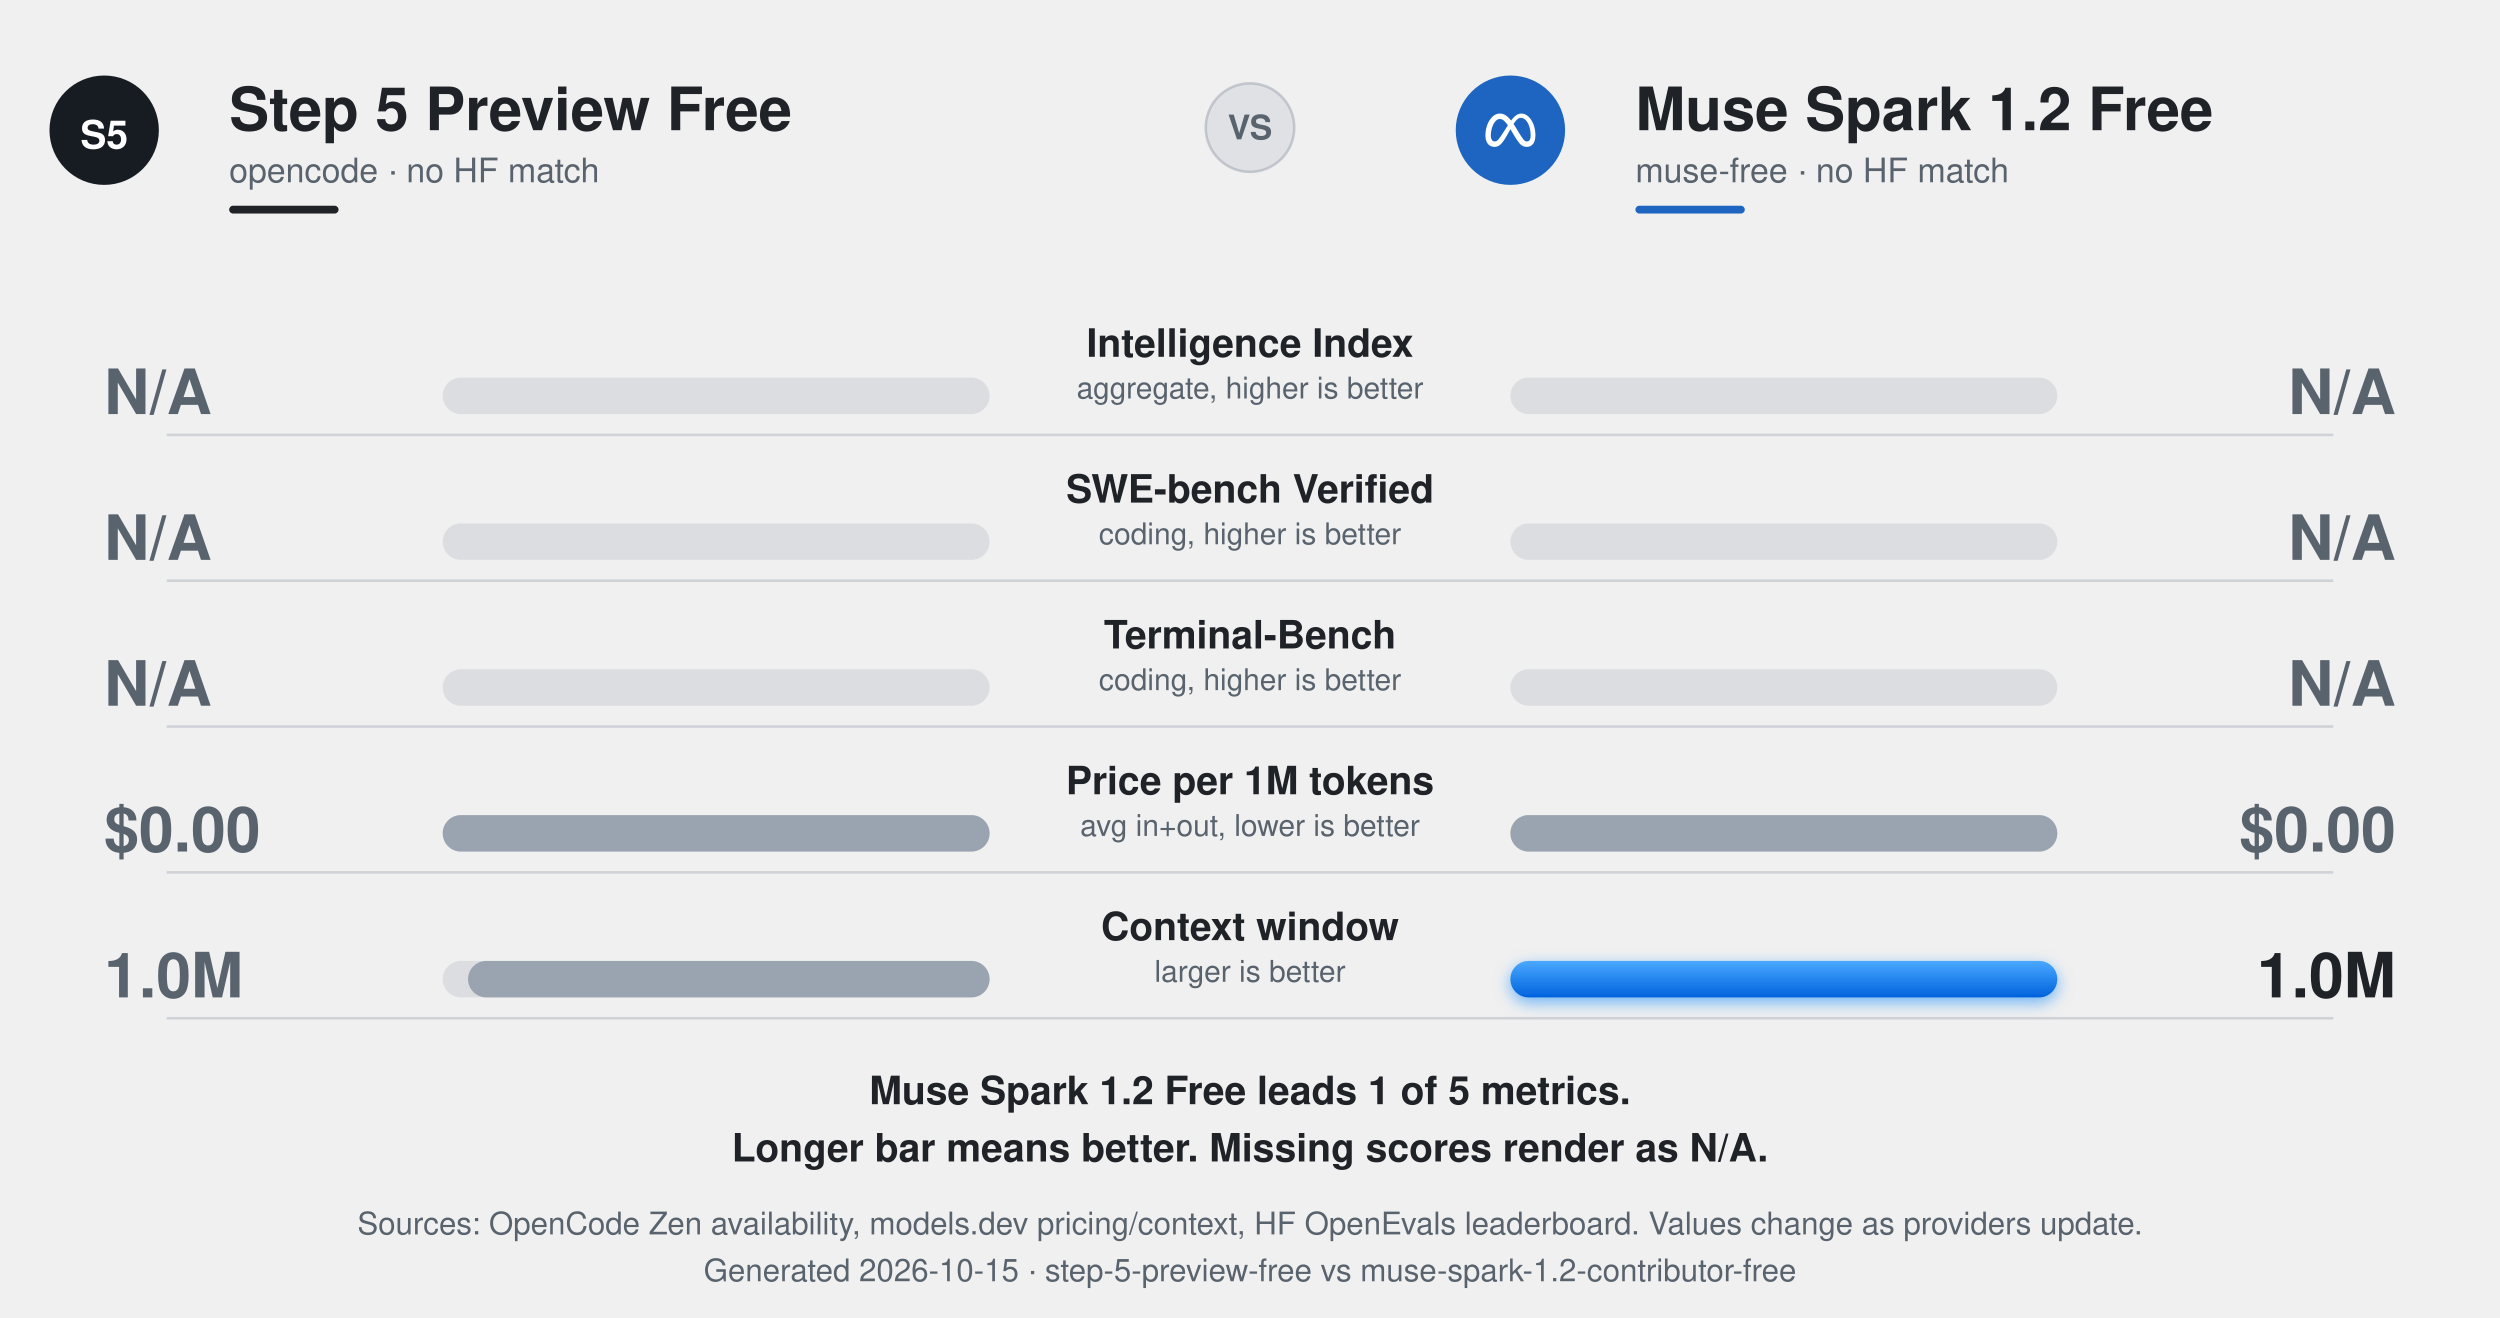
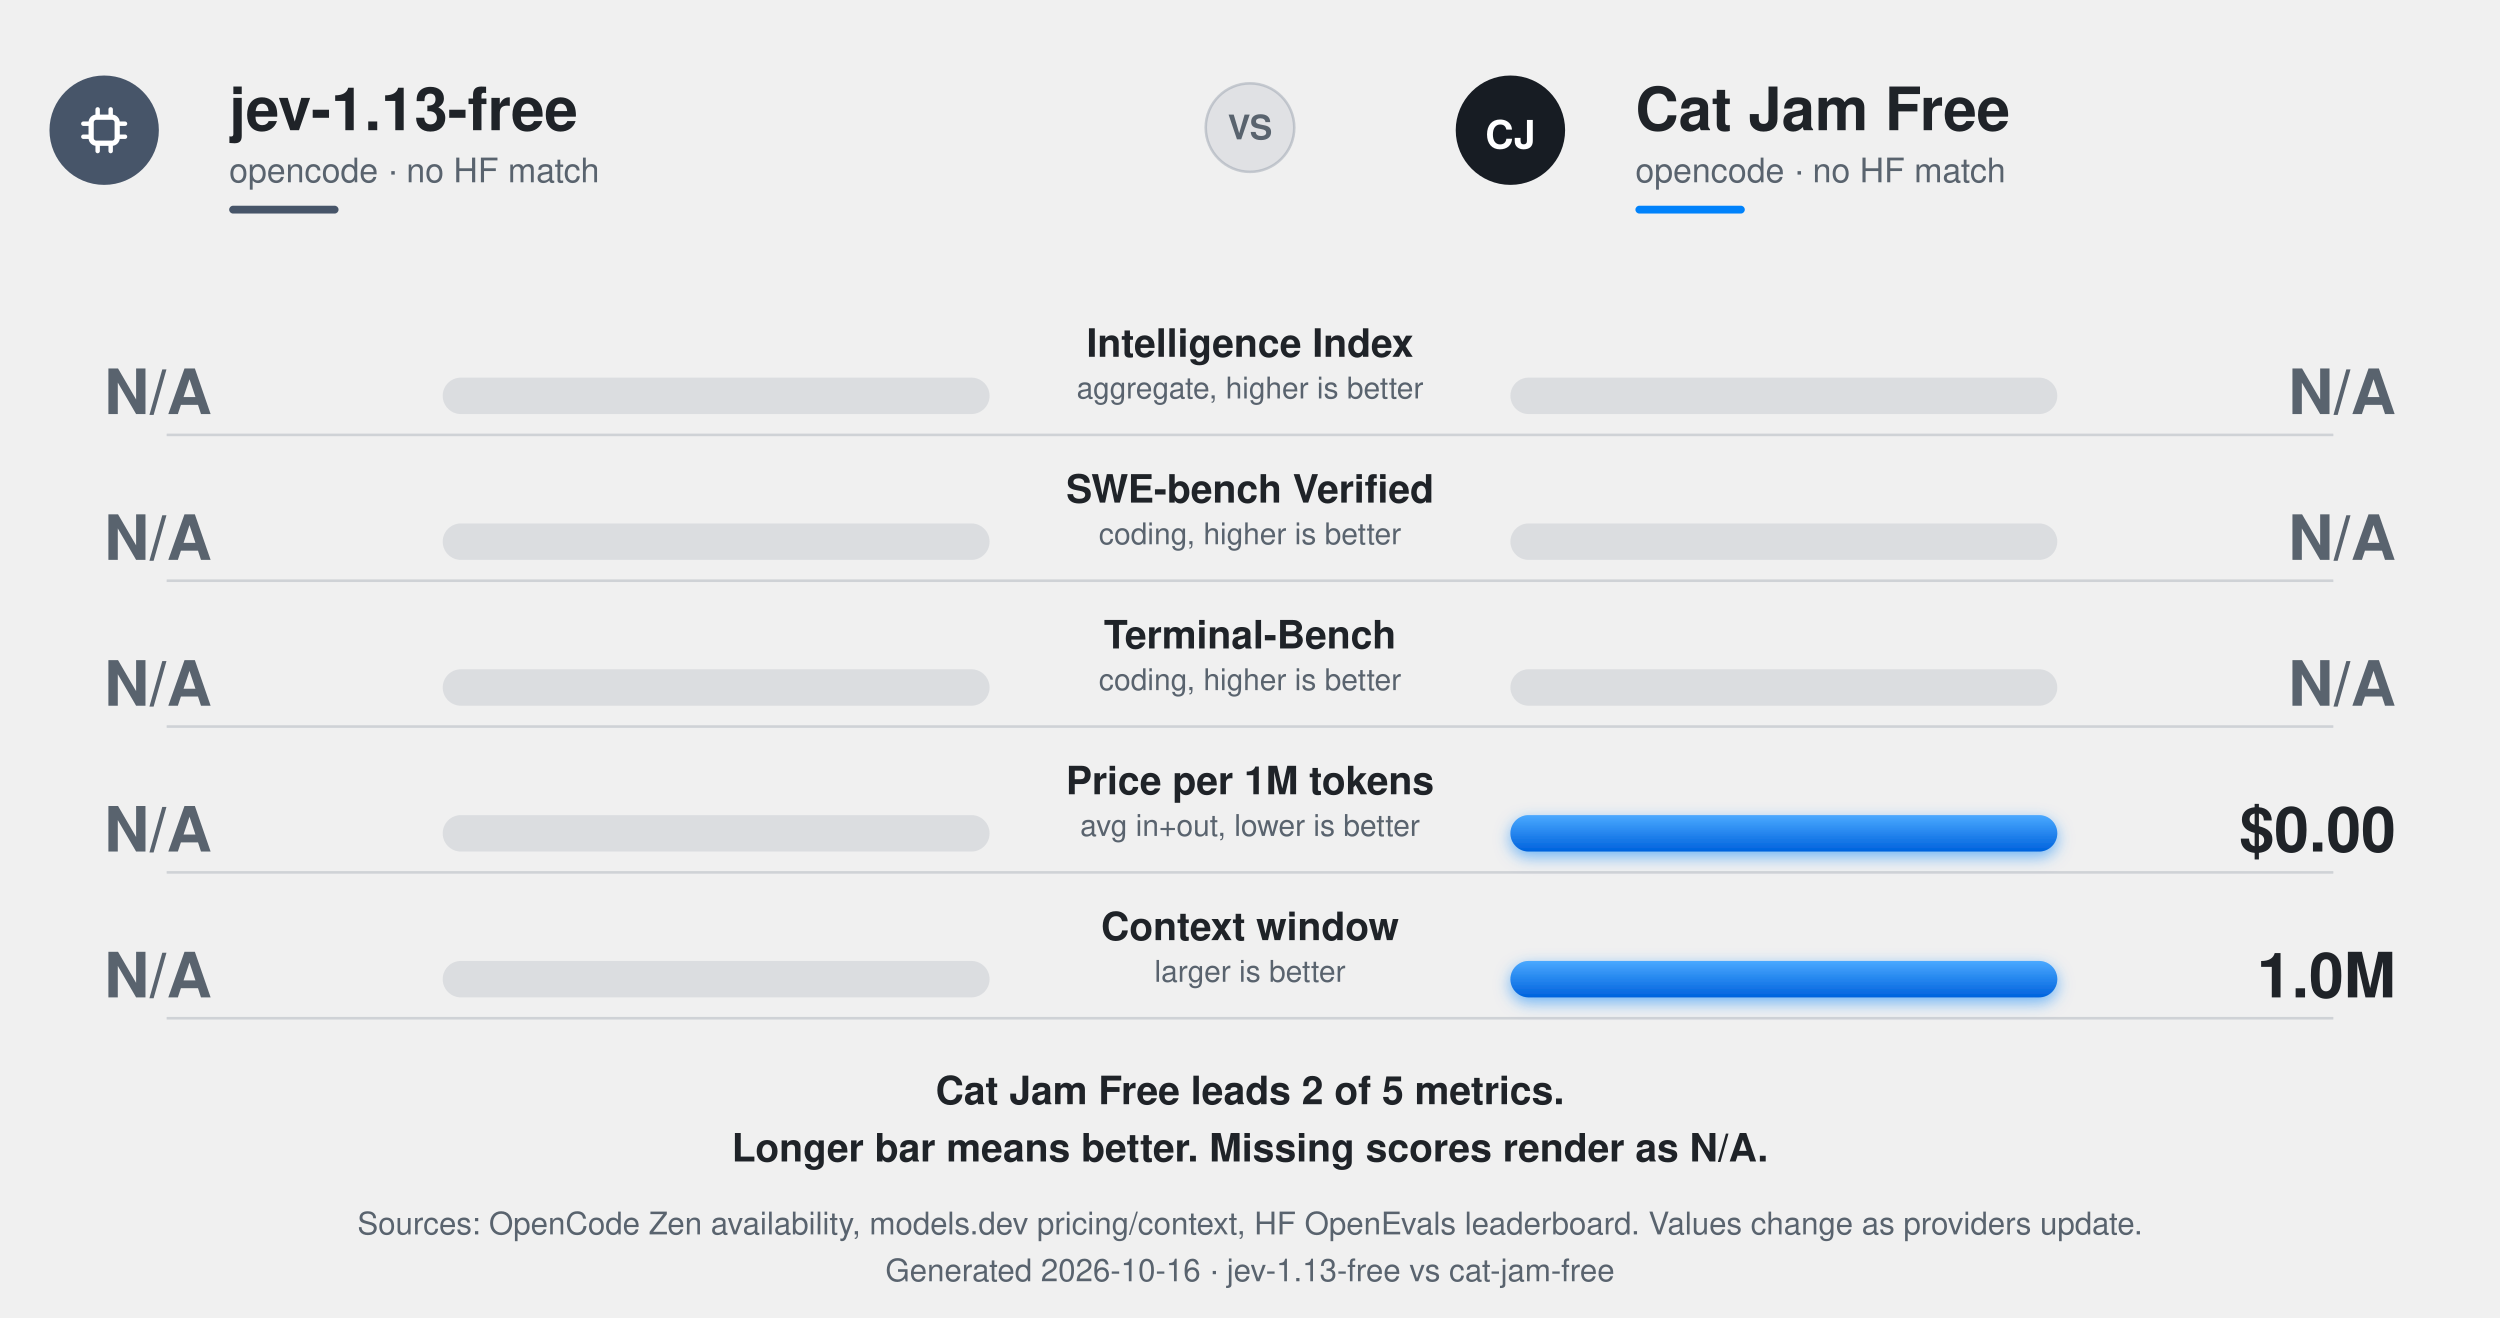
<svg xmlns="http://www.w3.org/2000/svg" width="960" height="506" viewBox="0 0 960 506" role="img" aria-labelledby="t d">
  <defs>
    <linearGradient id="gWin" x1="0" y1="0" x2="0" y2="1">
      <stop offset="0" stop-color="#4aa9ff" />
      <stop offset="1" stop-color="#0062dd" />
    </linearGradient>
    <linearGradient id="gLeft" x1="0" y1="0" x2="0" y2="1">
      <stop offset="0" stop-color="#4a545f" />
      <stop offset="1" stop-color="#171c23" />
    </linearGradient>
    <filter id="glowW" x="-30%" y="-150%" width="160%" height="400%">
      <feDropShadow dx="0" dy="2" stdDeviation="3" flood-color="#0082fb" flood-opacity=".55" />
    </filter>
    <style>
      text{font-variant-numeric:tabular-nums}
      @media (prefers-color-scheme:dark){
        .ink{fill:#f0f6fc}.mute{fill:#9198a1}.win{fill:#f0f6fc}.lose{fill:#8b95a1}
      }
    </style>
  </defs>
  <g font-family="ui-sans-serif,-apple-system,Segoe UI,Helvetica,Arial,sans-serif">
    <g transform="translate(40 50)">
-       <circle r="21" fill="#171c23" />
-       <text y="7" text-anchor="middle" font-size="15" font-weight="800" fill="#fff">S5</text>
-     </g>
-     <text x="88" y="50" class="ink" fill="#1f2328" font-size="23" font-weight="800">Step 5 Preview Free</text>
-     <text x="88" y="70" class="mute" fill="#59636e" font-size="13">opencode · no HF match</text>
-     <rect class="ink" fill="#1f2328" x="88" y="79" width="42" height="3" rx="1.5" />
-     <g transform="translate(580 50)">
-       <circle r="21" fill="#1d65c1" />
-       <g transform="translate(-9.6 -9.6) scale(0.8)" fill="#fff">
-         <path d="M6.897 4c1.915 0 3.516.932 5.43 3.376l.282-.373c.19-.246.383-.484.58-.71l.313-.35C14.588 4.788 15.792 4 17.225 4c1.273 0 2.469.557 3.491 1.516l.218.213c1.73 1.765 2.917 4.71 3.053 8.026l.011.392.002.25c0 1.501-.28 2.759-.818 3.7l-.14.23-.108.153c-.301.42-.664.758-1.086 1.009l-.265.142-.087.04a3.493 3.493 0 01-.302.118 4.117 4.117 0 01-1.33.208c-.524 0-.996-.067-1.438-.215-.614-.204-1.163-.56-1.726-1.116l-.227-.235c-.753-.812-1.534-1.976-2.493-3.586l-1.43-2.41-.544-.895-1.766 3.13-.343.592C7.597 19.156 6.227 20 4.356 20c-1.21 0-2.205-.42-2.936-1.182l-.168-.184c-.484-.573-.837-1.311-1.043-2.189l-.067-.32a8.69 8.69 0 01-.136-1.288L0 14.468c.002-.745.06-1.49.174-2.23l.1-.573c.298-1.53.828-2.958 1.536-4.157l.209-.34c1.177-1.83 2.789-3.053 4.615-3.16L6.897 4zm-.033 2.615l-.201.01c-.83.083-1.606.673-2.252 1.577l-.138.199-.01.018c-.67 1.017-1.185 2.378-1.456 3.845l-.004.022a12.591 12.591 0 00-.207 2.254l.002.188c.004.18.017.36.04.54l.043.291c.092.503.257.908.486 1.208l.117.137c.303.323.698.492 1.17.492 1.1 0 1.796-.676 3.696-3.641l2.175-3.4.454-.701-.139-.198C9.11 7.3 8.084 6.616 6.864 6.616zm10.196-.552l-.176.007c-.635.048-1.223.359-1.82.933l-.196.198c-.439.462-.887 1.064-1.367 1.807l.266.398c.18.274.362.56.55.858l.293.475 1.396 2.335.695 1.114c.583.926 1.03 1.6 1.408 2.082l.213.262c.282.326.529.54.777.673l.102.05c.227.1.457.138.718.138.176.002.35-.023.518-.073.338-.104.61-.32.813-.637l.095-.163.077-.162c.194-.459.29-1.06.29-1.785l-.006-.449c-.08-2.871-.938-5.372-2.2-6.798l-.176-.189c-.67-.683-1.444-1.074-2.27-1.074z" />
+       <circle r="21" fill="#475569" />
+       <g transform="translate(-12 -12)">
+         <rect x="7" y="7" width="10" height="10" rx="2" fill="none" stroke="#fff" stroke-width="2" />
+         <path d="M9.5 4v2.5M14.5 4v2.5M9.5 17.5V20M14.5 17.5V20M4 9.5h2.5M4 14.5h2.5M17.5 9.5H20M17.5 14.5H20" stroke="#fff" stroke-width="1.7" stroke-linecap="round" />
      </g>
    </g>
-     <text x="628" y="50" class="ink" fill="#1f2328" font-size="23" font-weight="800">Muse Spark 1.2 Free</text>
-     <text x="628" y="70" class="mute" fill="#59636e" font-size="13">muse-free · no HF match</text>
-     <rect fill="#1d65c1" x="628" y="79" width="42" height="3" rx="1.5" />
+     <text x="88" y="50" class="ink" fill="#1f2328" font-size="23" font-weight="800">jev-1.13-free</text>
+     <text x="88" y="70" class="mute" fill="#59636e" font-size="13">opencode · no HF match</text>
+     <rect class="ink" fill="#475569" x="88" y="79" width="42" height="3" rx="1.5" />
+     <g transform="translate(580 50)">
+       <circle r="21" fill="#171c23" />
+       <text y="7" text-anchor="middle" font-size="15" font-weight="800" fill="#fff">CJ</text>
+     </g>
+     <text x="628" y="50" class="ink" fill="#1f2328" font-size="23" font-weight="800">Cat Jam Free</text>
+     <text x="628" y="70" class="mute" fill="#59636e" font-size="13">opencode · no HF match</text>
+     <rect fill="#0082fb" x="628" y="79" width="42" height="3" rx="1.5" />
    <g transform="translate(480 49)">
      <circle r="17" fill="#8892a0" fill-opacity=".15" stroke="#8892a0" stroke-opacity=".4" />
      <text y="4.5" text-anchor="middle" font-size="13" font-weight="800" class="mute" fill="#59636e">VS</text>
    </g>
    <g class="ink" fill="#1f2328" text-anchor="middle" opacity="1">
      <animate attributeName="opacity" values="0;0;1" keyTimes="0;.2;1" dur=".6s" begin="0.150s" fill="freeze" />
      <text x="480" y="137" font-size="15" font-weight="700">Intelligence Index</text>
      <text x="480" y="153" font-size="11.5" class="mute" fill="#59636e">aggregate, higher is better</text>
    </g>
    <rect fill="#8892a0" fill-opacity=".2" x="170" y="145" width="210" height="14" rx="7" />
    <rect fill="#8892a0" fill-opacity=".2" x="580" y="145" width="210" height="14" rx="7" />
    <rect class="loser" fill="#9aa4b0" x="380.00" y="145" width="0.00" height="14" rx="7">
      <animate attributeName="x" values="380;380;380.00" keyTimes="0;.15;1" dur="0.95s" begin="0.150s" calcMode="spline" keySplines="0 0 1 1;.2 .75 .25 1" fill="freeze" />
      <animate attributeName="width" values="0;0;0.00" keyTimes="0;.15;1" dur="0.95s" begin="0.150s" calcMode="spline" keySplines="0 0 1 1;.2 .75 .25 1" fill="freeze" />
    </rect>
    <rect class="loser" fill="#9aa4b0" x="580" y="145" width="0.00" height="14" rx="7">
      <animate attributeName="width" values="0;0;0.00" keyTimes="0;.15;1" dur="0.95s" begin="0.150s" calcMode="spline" keySplines="0 0 1 1;.2 .75 .25 1" fill="freeze" />
    </rect>
    <g class="lose" fill="#59636e" opacity="1">
      <animate attributeName="opacity" values="0;0;1" keyTimes="0;.2;1" dur=".8s" begin="0.150s" fill="freeze" />
      <text x="40" y="159" font-size="24" font-weight="800">N/A</text>
    </g>
    <g class="lose" fill="#59636e" opacity="1">
      <animate attributeName="opacity" values="0;0;1" keyTimes="0;.2;1" dur=".8s" begin="0.150s" fill="freeze" />
      <text x="920" y="159" font-size="24" font-weight="800" text-anchor="end">N/A</text>
    </g>
    <line stroke="#7b8794" stroke-opacity=".28" x1="64" y1="167" x2="896" y2="167" />
    <g class="ink" fill="#1f2328" text-anchor="middle" opacity="1">
      <animate attributeName="opacity" values="0;0;1" keyTimes="0;.2;1" dur=".6s" begin="0.260s" fill="freeze" />
      <text x="480" y="193" font-size="15" font-weight="700">SWE-bench Verified</text>
      <text x="480" y="209" font-size="11.5" class="mute" fill="#59636e">coding, higher is better</text>
    </g>
    <rect fill="#8892a0" fill-opacity=".2" x="170" y="201" width="210" height="14" rx="7" />
    <rect fill="#8892a0" fill-opacity=".2" x="580" y="201" width="210" height="14" rx="7" />
    <rect class="loser" fill="#9aa4b0" x="380.00" y="201" width="0.00" height="14" rx="7">
      <animate attributeName="x" values="380;380;380.00" keyTimes="0;.15;1" dur="1.10s" begin="0.260s" calcMode="spline" keySplines="0 0 1 1;.2 .75 .25 1" fill="freeze" />
      <animate attributeName="width" values="0;0;0.00" keyTimes="0;.15;1" dur="1.10s" begin="0.260s" calcMode="spline" keySplines="0 0 1 1;.2 .75 .25 1" fill="freeze" />
    </rect>
    <rect class="loser" fill="#9aa4b0" x="580" y="201" width="0.00" height="14" rx="7">
      <animate attributeName="width" values="0;0;0.00" keyTimes="0;.15;1" dur="1.10s" begin="0.260s" calcMode="spline" keySplines="0 0 1 1;.2 .75 .25 1" fill="freeze" />
    </rect>
    <g class="lose" fill="#59636e" opacity="1">
      <animate attributeName="opacity" values="0;0;1" keyTimes="0;.2;1" dur=".8s" begin="0.260s" fill="freeze" />
      <text x="40" y="215" font-size="24" font-weight="800">N/A</text>
    </g>
    <g class="lose" fill="#59636e" opacity="1">
      <animate attributeName="opacity" values="0;0;1" keyTimes="0;.2;1" dur=".8s" begin="0.260s" fill="freeze" />
      <text x="920" y="215" font-size="24" font-weight="800" text-anchor="end">N/A</text>
    </g>
    <line stroke="#7b8794" stroke-opacity=".28" x1="64" y1="223" x2="896" y2="223" />
    <g class="ink" fill="#1f2328" text-anchor="middle" opacity="1">
      <animate attributeName="opacity" values="0;0;1" keyTimes="0;.2;1" dur=".6s" begin="0.370s" fill="freeze" />
      <text x="480" y="249" font-size="15" font-weight="700">Terminal-Bench</text>
      <text x="480" y="265" font-size="11.5" class="mute" fill="#59636e">coding, higher is better</text>
    </g>
    <rect fill="#8892a0" fill-opacity=".2" x="170" y="257" width="210" height="14" rx="7" />
    <rect fill="#8892a0" fill-opacity=".2" x="580" y="257" width="210" height="14" rx="7" />
    <rect class="loser" fill="#9aa4b0" x="380.00" y="257" width="0.00" height="14" rx="7">
      <animate attributeName="x" values="380;380;380.00" keyTimes="0;.15;1" dur="1.25s" begin="0.370s" calcMode="spline" keySplines="0 0 1 1;.2 .75 .25 1" fill="freeze" />
      <animate attributeName="width" values="0;0;0.00" keyTimes="0;.15;1" dur="1.25s" begin="0.370s" calcMode="spline" keySplines="0 0 1 1;.2 .75 .25 1" fill="freeze" />
    </rect>
    <rect class="loser" fill="#9aa4b0" x="580" y="257" width="0.00" height="14" rx="7">
      <animate attributeName="width" values="0;0;0.00" keyTimes="0;.15;1" dur="1.25s" begin="0.370s" calcMode="spline" keySplines="0 0 1 1;.2 .75 .25 1" fill="freeze" />
    </rect>
    <g class="lose" fill="#59636e" opacity="1">
      <animate attributeName="opacity" values="0;0;1" keyTimes="0;.2;1" dur=".8s" begin="0.370s" fill="freeze" />
      <text x="40" y="271" font-size="24" font-weight="800">N/A</text>
    </g>
    <g class="lose" fill="#59636e" opacity="1">
      <animate attributeName="opacity" values="0;0;1" keyTimes="0;.2;1" dur=".8s" begin="0.370s" fill="freeze" />
      <text x="920" y="271" font-size="24" font-weight="800" text-anchor="end">N/A</text>
    </g>
    <line stroke="#7b8794" stroke-opacity=".28" x1="64" y1="279" x2="896" y2="279" />
    <g class="ink" fill="#1f2328" text-anchor="middle" opacity="1">
      <animate attributeName="opacity" values="0;0;1" keyTimes="0;.2;1" dur=".6s" begin="0.480s" fill="freeze" />
      <text x="480" y="305" font-size="15" font-weight="700">Price per 1M tokens</text>
      <text x="480" y="321" font-size="11.5" class="mute" fill="#59636e">avg in+out, lower is better</text>
    </g>
    <rect fill="#8892a0" fill-opacity=".2" x="170" y="313" width="210" height="14" rx="7" />
    <rect fill="#8892a0" fill-opacity=".2" x="580" y="313" width="210" height="14" rx="7" />
-     <rect class="loser" fill="#9aa4b0" x="170.00" y="313" width="210.00" height="14" rx="7">
-       <animate attributeName="x" values="380;380;170.00" keyTimes="0;.15;1" dur="1.40s" begin="0.480s" calcMode="spline" keySplines="0 0 1 1;.2 .75 .25 1" fill="freeze" />
-       <animate attributeName="width" values="0;0;210.00" keyTimes="0;.15;1" dur="1.40s" begin="0.480s" calcMode="spline" keySplines="0 0 1 1;.2 .75 .25 1" fill="freeze" />
+     <rect class="loser" fill="#9aa4b0" x="380.00" y="313" width="0.00" height="14" rx="7">
+       <animate attributeName="x" values="380;380;380.00" keyTimes="0;.15;1" dur="1.40s" begin="0.480s" calcMode="spline" keySplines="0 0 1 1;.2 .75 .25 1" fill="freeze" />
+       <animate attributeName="width" values="0;0;0.00" keyTimes="0;.15;1" dur="1.40s" begin="0.480s" calcMode="spline" keySplines="0 0 1 1;.2 .75 .25 1" fill="freeze" />
    </rect>
-     <rect class="loser" fill="#9aa4b0" x="580" y="313" width="210.00" height="14" rx="7">
+     <rect class="bm" fill="url(#gWin)" x="580" y="313" width="210.00" height="14" rx="7" filter="url(#glowW)">
      <animate attributeName="width" values="0;0;210.00" keyTimes="0;.15;1" dur="1.40s" begin="0.480s" calcMode="spline" keySplines="0 0 1 1;.2 .75 .25 1" fill="freeze" />
    </rect>
    <g class="lose" fill="#59636e" opacity="1">
      <animate attributeName="opacity" values="0;0;1" keyTimes="0;.2;1" dur=".8s" begin="0.480s" fill="freeze" />
-       <text x="40" y="327" font-size="24" font-weight="800">$0.00</text>
+       <text x="40" y="327" font-size="24" font-weight="800">N/A</text>
    </g>
-     <g class="lose" fill="#59636e" opacity="1">
+     <g class="win" fill="#1f2328" opacity="1">
      <animate attributeName="opacity" values="0;0;1" keyTimes="0;.2;1" dur=".8s" begin="0.480s" fill="freeze" />
      <text x="920" y="327" font-size="24" font-weight="800" text-anchor="end">$0.00</text>
    </g>
    <line stroke="#7b8794" stroke-opacity=".28" x1="64" y1="335" x2="896" y2="335" />
    <g class="ink" fill="#1f2328" text-anchor="middle" opacity="1">
      <animate attributeName="opacity" values="0;0;1" keyTimes="0;.2;1" dur=".6s" begin="0.590s" fill="freeze" />
      <text x="480" y="361" font-size="15" font-weight="700">Context window</text>
      <text x="480" y="377" font-size="11.5" class="mute" fill="#59636e">larger is better</text>
    </g>
    <rect fill="#8892a0" fill-opacity=".2" x="170" y="369" width="210" height="14" rx="7" />
    <rect fill="#8892a0" fill-opacity=".2" x="580" y="369" width="210" height="14" rx="7" />
-     <rect class="loser" fill="#9aa4b0" x="179.73" y="369" width="200.27" height="14" rx="7">
-       <animate attributeName="x" values="380;380;179.73" keyTimes="0;.15;1" dur="1.55s" begin="0.590s" calcMode="spline" keySplines="0 0 1 1;.2 .75 .25 1" fill="freeze" />
-       <animate attributeName="width" values="0;0;200.27" keyTimes="0;.15;1" dur="1.55s" begin="0.590s" calcMode="spline" keySplines="0 0 1 1;.2 .75 .25 1" fill="freeze" />
+     <rect class="loser" fill="#9aa4b0" x="380.00" y="369" width="0.00" height="14" rx="7">
+       <animate attributeName="x" values="380;380;380.00" keyTimes="0;.15;1" dur="1.55s" begin="0.590s" calcMode="spline" keySplines="0 0 1 1;.2 .75 .25 1" fill="freeze" />
+       <animate attributeName="width" values="0;0;0.00" keyTimes="0;.15;1" dur="1.55s" begin="0.590s" calcMode="spline" keySplines="0 0 1 1;.2 .75 .25 1" fill="freeze" />
    </rect>
    <rect class="bm" fill="url(#gWin)" x="580" y="369" width="210.00" height="14" rx="7" filter="url(#glowW)">
      <animate attributeName="width" values="0;0;210.00" keyTimes="0;.15;1" dur="1.55s" begin="0.590s" calcMode="spline" keySplines="0 0 1 1;.2 .75 .25 1" fill="freeze" />
    </rect>
    <g class="lose" fill="#59636e" opacity="1">
      <animate attributeName="opacity" values="0;0;1" keyTimes="0;.2;1" dur=".8s" begin="0.590s" fill="freeze" />
-       <text x="40" y="383" font-size="24" font-weight="800">1.0M</text>
+       <text x="40" y="383" font-size="24" font-weight="800">N/A</text>
    </g>
    <g class="win" fill="#1f2328" opacity="1">
      <animate attributeName="opacity" values="0;0;1" keyTimes="0;.2;1" dur=".8s" begin="0.590s" fill="freeze" />
      <text x="920" y="383" font-size="24" font-weight="800" text-anchor="end">1.0M</text>
    </g>
    <line stroke="#7b8794" stroke-opacity=".28" x1="64" y1="391" x2="896" y2="391" />
    <g class="ink" fill="#1f2328" text-anchor="middle" opacity="1">
-       <text x="480" y="424" font-size="15" font-weight="600">Muse Spark 1.2 Free leads 1 of 5 metrics.</text>
+       <text x="480" y="424" font-size="15" font-weight="600">Cat Jam Free leads 2 of 5 metrics.</text>
      <text x="480" y="446" font-size="15" font-weight="600">Longer bar means better. Missing scores render as N/A.</text>
    </g>
    <g class="mute" fill="#59636e" text-anchor="middle" opacity="1">
      <text x="480" y="474" font-size="12">Sources: OpenCode Zen availability, models.dev pricing/context, HF OpenEvals leaderboard. Values change as providers update.</text>
-       <text x="480" y="492" font-size="12">Generated 2026-10-15 · step-5-preview-free vs muse-spark-1.2-contributor-free</text>
+       <text x="480" y="492" font-size="12">Generated 2026-10-16 · jev-1.13-free vs cat-jam-free</text>
    </g>
  </g>
</svg>
